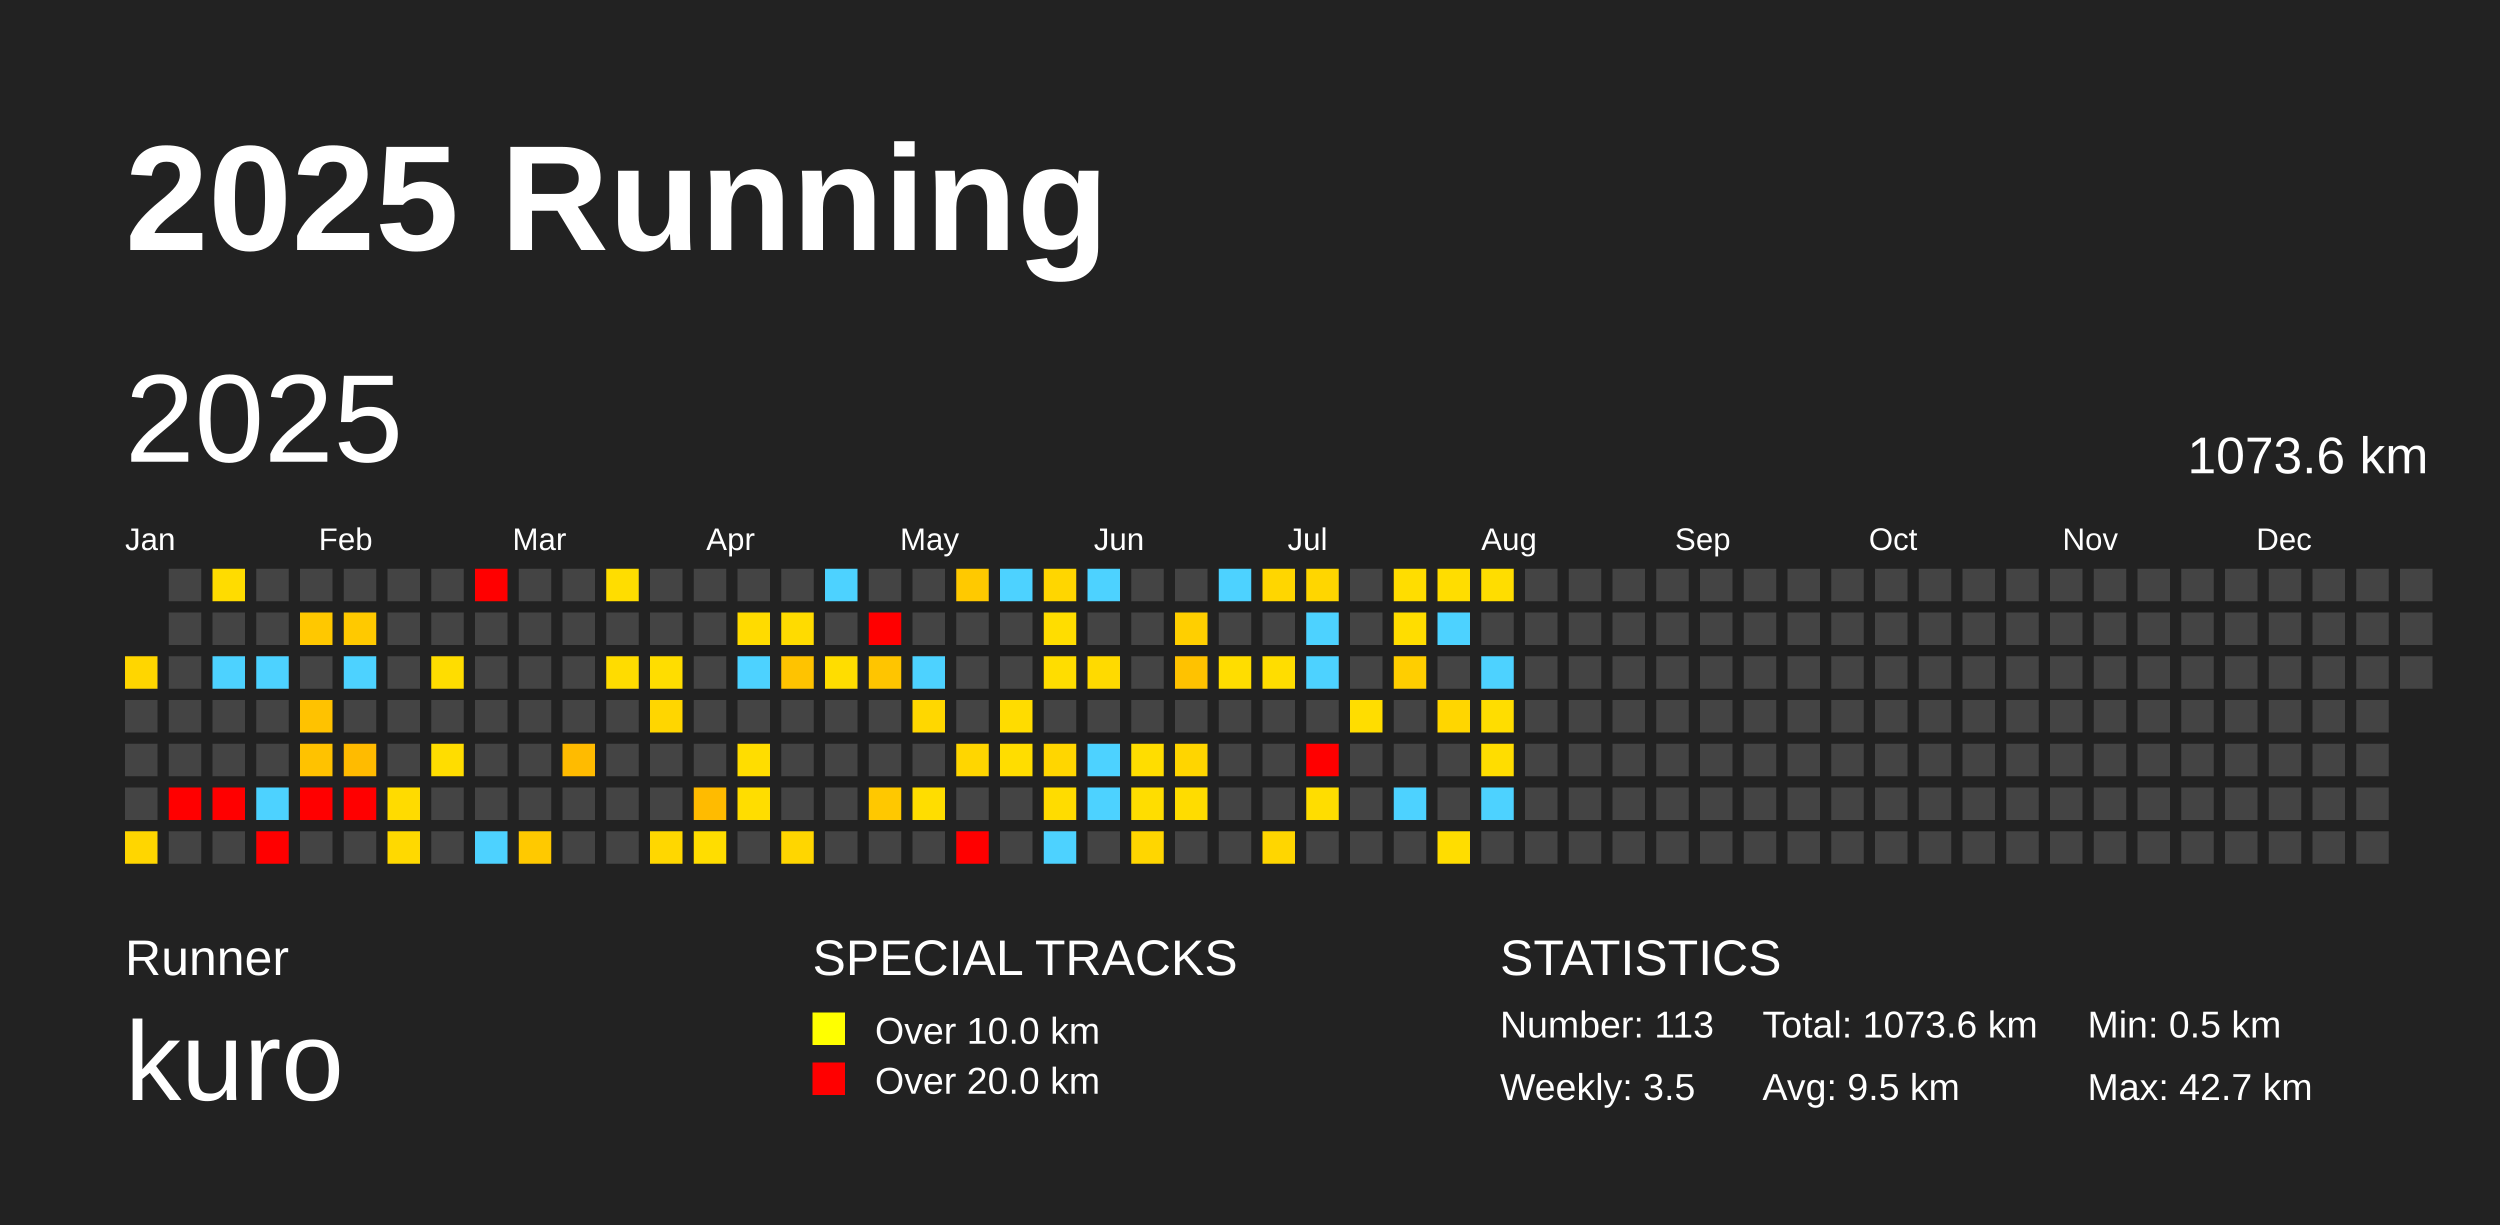
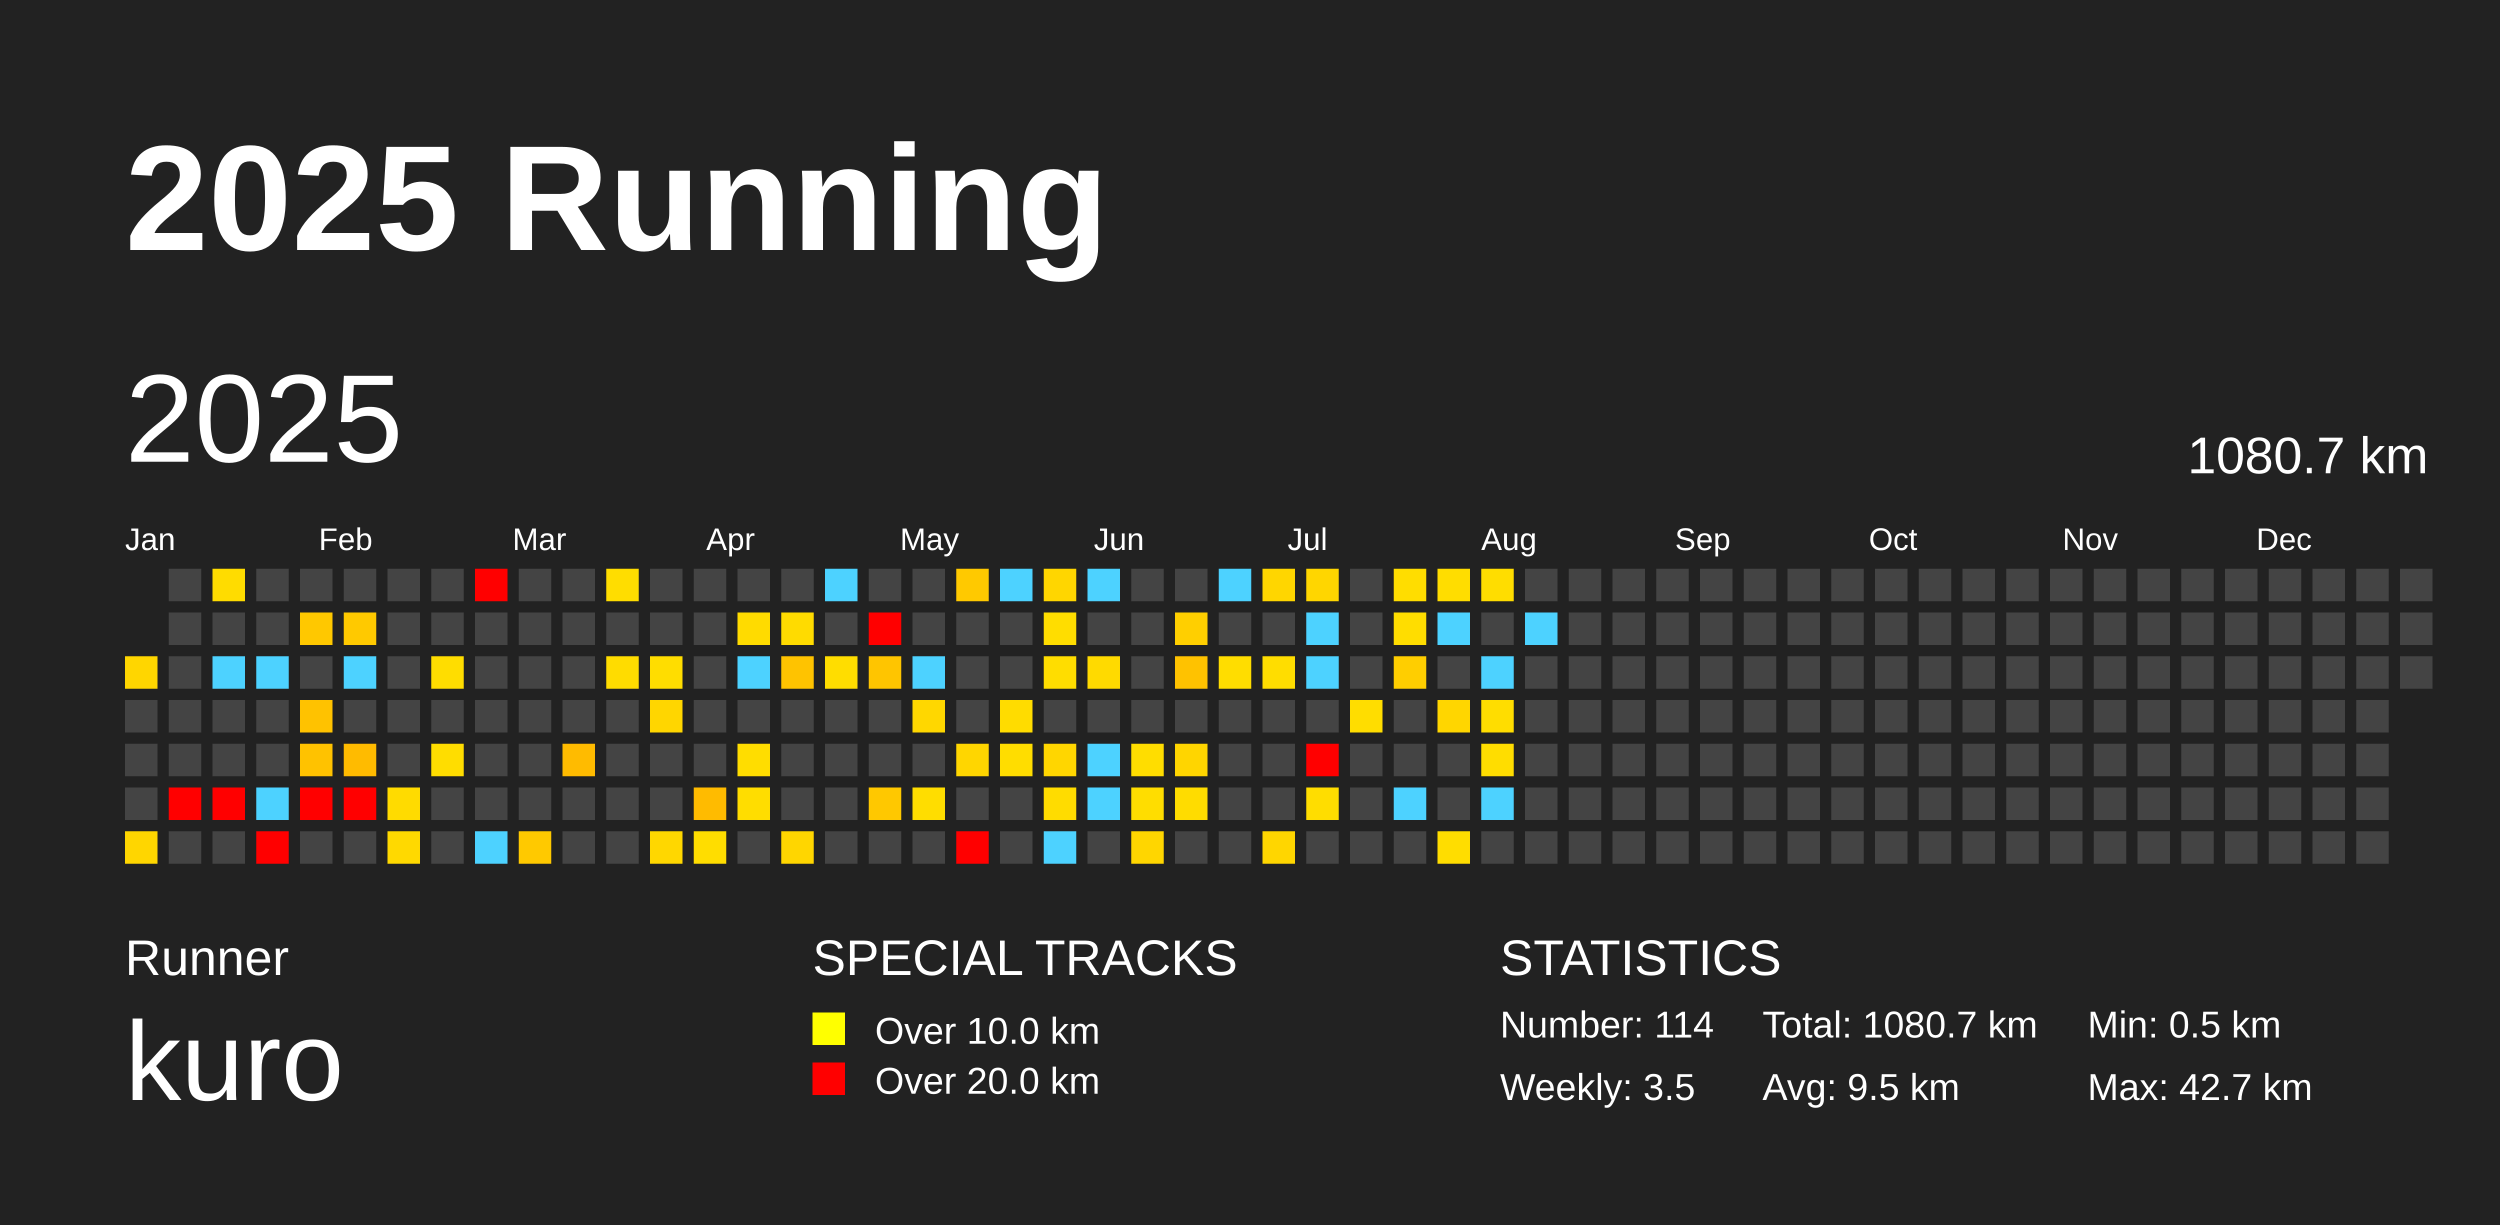
<svg xmlns="http://www.w3.org/2000/svg" baseProfile="full" height="98mm" version="1.1" viewBox="0,0,200,98" width="200mm">
  <defs />
  <rect fill="#222222" height="98" width="200" x="0" y="0" />
  <text fill="#FFFFFF" style="font-size:12px; font-family:Arial; font-weight:bold;" x="10" y="20">2025 Running</text>
  <text fill="#FFFFFF" style="font-size:4px; font-family:Arial" x="10" y="78">Runner</text>
  <text fill="#FFFFFF" style="font-size:9px; font-family:Arial" x="10" y="88">kuro</text>
  <text fill="#FFFFFF" style="font-size:4px; font-family:Arial" x="65" y="78">SPECIAL TRACKS</text>
  <rect fill="yellow" height="2.6" width="2.6" x="65" y="81" />
  <text fill="#FFFFFF" style="font-size:3px; font-family:Arial" x="70" y="83.5">Over 10.0 km</text>
  <rect fill="red" height="2.6" width="2.6" x="65" y="85" />
  <text fill="#FFFFFF" style="font-size:3px; font-family:Arial" x="70" y="87.5">Over 20.0 km</text>
  <text fill="#FFFFFF" style="font-size:4px; font-family:Arial" x="120" y="78">STATISTICS</text>
-   <text fill="#FFFFFF" style="font-size:3px; font-family:Arial" x="120" y="83">Number: 113</text>
+   <text fill="#FFFFFF" style="font-size:3px; font-family:Arial" x="120" y="83">Number: 114</text>
  <text fill="#FFFFFF" style="font-size:3px; font-family:Arial" x="120" y="88">Weekly: 3.5</text>
-   <text fill="#FFFFFF" style="font-size:3px; font-family:Arial" x="141" y="83">Total: 1073.6 km</text>
+   <text fill="#FFFFFF" style="font-size:3px; font-family:Arial" x="141" y="83">Total: 1080.7 km</text>
  <text fill="#FFFFFF" style="font-size:3px; font-family:Arial" x="141" y="88">Avg: 9.5 km</text>
  <text fill="#FFFFFF" style="font-size:3px; font-family:Arial" x="167" y="83">Min: 0.5 km</text>
  <text fill="#FFFFFF" style="font-size:3px; font-family:Arial" x="167" y="88">Max: 42.7 km</text>
  <text dominant-baseline="hanging" fill="#FFFFFF" style="font-size:10.0px; font-family:Arial;" x="10" y="30">2025</text>
-   <text dominant-baseline="hanging" fill="#FFFFFF" style="font-size:4.125px; font-family:Arial;" x="175" y="35">1073.6 km</text>
+   <text dominant-baseline="hanging" fill="#FFFFFF" style="font-size:4.125px; font-family:Arial;" x="175" y="35">1080.7 km</text>
  <text fill="#FFFFFF" style="font-size:2.5px; font-family:Arial" x="10.0" y="44">Jan</text>
  <text fill="#FFFFFF" style="font-size:2.5px; font-family:Arial" x="25.5" y="44">Feb</text>
  <text fill="#FFFFFF" style="font-size:2.5px; font-family:Arial" x="41.0" y="44">Mar</text>
  <text fill="#FFFFFF" style="font-size:2.5px; font-family:Arial" x="56.5" y="44">Apr</text>
  <text fill="#FFFFFF" style="font-size:2.5px; font-family:Arial" x="72.0" y="44">May</text>
  <text fill="#FFFFFF" style="font-size:2.5px; font-family:Arial" x="87.5" y="44">Jun</text>
  <text fill="#FFFFFF" style="font-size:2.5px; font-family:Arial" x="103.0" y="44">Jul</text>
  <text fill="#FFFFFF" style="font-size:2.5px; font-family:Arial" x="118.5" y="44">Aug</text>
  <text fill="#FFFFFF" style="font-size:2.5px; font-family:Arial" x="134.0" y="44">Sep</text>
  <text fill="#FFFFFF" style="font-size:2.5px; font-family:Arial" x="149.5" y="44">Oct</text>
  <text fill="#FFFFFF" style="font-size:2.5px; font-family:Arial" x="165.0" y="44">Nov</text>
  <text fill="#FFFFFF" style="font-size:2.5px; font-family:Arial" x="180.5" y="44">Dec</text>
  <rect fill="#ffd600" height="2.6" width="2.6" x="10.0" y="52.5" />
  <rect fill="#444444" height="2.6" width="2.6" x="10.0" y="56.0" />
  <rect fill="#444444" height="2.6" width="2.6" x="10.0" y="59.5" />
  <rect fill="#444444" height="2.6" width="2.6" x="10.0" y="63.0" />
  <rect fill="#ffd600" height="2.6" width="2.6" x="10.0" y="66.5" />
  <rect fill="#444444" height="2.6" width="2.6" x="13.5" y="45.5" />
  <rect fill="#444444" height="2.6" width="2.6" x="13.5" y="49.0" />
  <rect fill="#444444" height="2.6" width="2.6" x="13.5" y="52.5" />
  <rect fill="#444444" height="2.6" width="2.6" x="13.5" y="56.0" />
  <rect fill="#444444" height="2.6" width="2.6" x="13.5" y="59.5" />
  <rect fill="red" height="2.6" width="2.6" x="13.5" y="63.0" />
  <rect fill="#444444" height="2.6" width="2.6" x="13.5" y="66.5" />
  <rect fill="#ffdc00" height="2.6" width="2.6" x="17.0" y="45.5" />
  <rect fill="#444444" height="2.6" width="2.6" x="17.0" y="49.0" />
  <rect fill="#4dd2ff" height="2.6" width="2.6" x="17.0" y="52.5" />
  <rect fill="#444444" height="2.6" width="2.6" x="17.0" y="56.0" />
  <rect fill="#444444" height="2.6" width="2.6" x="17.0" y="59.5" />
  <rect fill="red" height="2.6" width="2.6" x="17.0" y="63.0" />
  <rect fill="#444444" height="2.6" width="2.6" x="17.0" y="66.5" />
  <rect fill="#444444" height="2.6" width="2.6" x="20.5" y="45.5" />
  <rect fill="#444444" height="2.6" width="2.6" x="20.5" y="49.0" />
  <rect fill="#4dd2ff" height="2.6" width="2.6" x="20.5" y="52.5" />
  <rect fill="#444444" height="2.6" width="2.6" x="20.5" y="56.0" />
  <rect fill="#444444" height="2.6" width="2.6" x="20.5" y="59.5" />
  <rect fill="#4dd2ff" height="2.6" width="2.6" x="20.5" y="63.0" />
  <rect fill="red" height="2.6" width="2.6" x="20.5" y="66.5" />
  <rect fill="#444444" height="2.6" width="2.6" x="24.0" y="45.5" />
  <rect fill="#ffc800" height="2.6" width="2.6" x="24.0" y="49.0" />
  <rect fill="#444444" height="2.6" width="2.6" x="24.0" y="52.5" />
  <rect fill="#ffc200" height="2.6" width="2.6" x="24.0" y="56.0" />
  <rect fill="#ffc200" height="2.6" width="2.6" x="24.0" y="59.5" />
  <rect fill="red" height="2.6" width="2.6" x="24.0" y="63.0" />
  <rect fill="#444444" height="2.6" width="2.6" x="24.0" y="66.5" />
  <rect fill="#444444" height="2.6" width="2.6" x="27.5" y="45.5" />
  <rect fill="#ffc900" height="2.6" width="2.6" x="27.5" y="49.0" />
  <rect fill="#4dd2ff" height="2.6" width="2.6" x="27.5" y="52.5" />
  <rect fill="#444444" height="2.6" width="2.6" x="27.5" y="56.0" />
  <rect fill="#ffbb00" height="2.6" width="2.6" x="27.5" y="59.5" />
  <rect fill="red" height="2.6" width="2.6" x="27.5" y="63.0" />
  <rect fill="#444444" height="2.6" width="2.6" x="27.5" y="66.5" />
  <rect fill="#444444" height="2.6" width="2.6" x="31.0" y="45.5" />
  <rect fill="#444444" height="2.6" width="2.6" x="31.0" y="49.0" />
  <rect fill="#444444" height="2.6" width="2.6" x="31.0" y="52.5" />
  <rect fill="#444444" height="2.6" width="2.6" x="31.0" y="56.0" />
  <rect fill="#444444" height="2.6" width="2.6" x="31.0" y="59.5" />
  <rect fill="#ffdb00" height="2.6" width="2.6" x="31.0" y="63.0" />
  <rect fill="#ffd900" height="2.6" width="2.6" x="31.0" y="66.5" />
  <rect fill="#444444" height="2.6" width="2.6" x="34.5" y="45.5" />
  <rect fill="#444444" height="2.6" width="2.6" x="34.5" y="49.0" />
  <rect fill="#ffdd00" height="2.6" width="2.6" x="34.5" y="52.5" />
  <rect fill="#444444" height="2.6" width="2.6" x="34.5" y="56.0" />
  <rect fill="#ffdd00" height="2.6" width="2.6" x="34.5" y="59.5" />
  <rect fill="#444444" height="2.6" width="2.6" x="34.5" y="63.0" />
  <rect fill="#444444" height="2.6" width="2.6" x="34.5" y="66.5" />
  <rect fill="red" height="2.6" width="2.6" x="38.0" y="45.5" />
  <rect fill="#444444" height="2.6" width="2.6" x="38.0" y="49.0" />
  <rect fill="#444444" height="2.6" width="2.6" x="38.0" y="52.5" />
  <rect fill="#444444" height="2.6" width="2.6" x="38.0" y="56.0" />
  <rect fill="#444444" height="2.6" width="2.6" x="38.0" y="59.5" />
  <rect fill="#444444" height="2.6" width="2.6" x="38.0" y="63.0" />
  <rect fill="#4dd2ff" height="2.6" width="2.6" x="38.0" y="66.5" />
  <rect fill="#444444" height="2.6" width="2.6" x="41.5" y="45.5" />
  <rect fill="#444444" height="2.6" width="2.6" x="41.5" y="49.0" />
  <rect fill="#444444" height="2.6" width="2.6" x="41.5" y="52.5" />
  <rect fill="#444444" height="2.6" width="2.6" x="41.5" y="56.0" />
  <rect fill="#444444" height="2.6" width="2.6" x="41.5" y="59.5" />
  <rect fill="#444444" height="2.6" width="2.6" x="41.5" y="63.0" />
  <rect fill="#ffc900" height="2.6" width="2.6" x="41.5" y="66.5" />
  <rect fill="#444444" height="2.6" width="2.6" x="45.0" y="45.5" />
  <rect fill="#444444" height="2.6" width="2.6" x="45.0" y="49.0" />
  <rect fill="#444444" height="2.6" width="2.6" x="45.0" y="52.5" />
  <rect fill="#444444" height="2.6" width="2.6" x="45.0" y="56.0" />
  <rect fill="#ffbb00" height="2.6" width="2.6" x="45.0" y="59.5" />
  <rect fill="#444444" height="2.6" width="2.6" x="45.0" y="63.0" />
  <rect fill="#444444" height="2.6" width="2.6" x="45.0" y="66.5" />
  <rect fill="#ffdd00" height="2.6" width="2.6" x="48.5" y="45.5" />
  <rect fill="#444444" height="2.6" width="2.6" x="48.5" y="49.0" />
  <rect fill="#ffdc00" height="2.6" width="2.6" x="48.5" y="52.5" />
  <rect fill="#444444" height="2.6" width="2.6" x="48.5" y="56.0" />
  <rect fill="#444444" height="2.6" width="2.6" x="48.5" y="59.5" />
  <rect fill="#444444" height="2.6" width="2.6" x="48.5" y="63.0" />
  <rect fill="#444444" height="2.6" width="2.6" x="48.5" y="66.5" />
  <rect fill="#444444" height="2.6" width="2.6" x="52.0" y="45.5" />
  <rect fill="#444444" height="2.6" width="2.6" x="52.0" y="49.0" />
  <rect fill="#ffdd00" height="2.6" width="2.6" x="52.0" y="52.5" />
  <rect fill="#ffd600" height="2.6" width="2.6" x="52.0" y="56.0" />
  <rect fill="#444444" height="2.6" width="2.6" x="52.0" y="59.5" />
  <rect fill="#444444" height="2.6" width="2.6" x="52.0" y="63.0" />
  <rect fill="#ffd700" height="2.6" width="2.6" x="52.0" y="66.5" />
  <rect fill="#444444" height="2.6" width="2.6" x="55.5" y="45.5" />
  <rect fill="#444444" height="2.6" width="2.6" x="55.5" y="49.0" />
  <rect fill="#444444" height="2.6" width="2.6" x="55.5" y="52.5" />
  <rect fill="#444444" height="2.6" width="2.6" x="55.5" y="56.0" />
  <rect fill="#444444" height="2.6" width="2.6" x="55.5" y="59.5" />
  <rect fill="#ffbb00" height="2.6" width="2.6" x="55.5" y="63.0" />
  <rect fill="#ffdd00" height="2.6" width="2.6" x="55.5" y="66.5" />
  <rect fill="#444444" height="2.6" width="2.6" x="59.0" y="45.5" />
  <rect fill="#ffdb00" height="2.6" width="2.6" x="59.0" y="49.0" />
  <rect fill="#4dd2ff" height="2.6" width="2.6" x="59.0" y="52.5" />
  <rect fill="#444444" height="2.6" width="2.6" x="59.0" y="56.0" />
  <rect fill="#ffdd00" height="2.6" width="2.6" x="59.0" y="59.5" />
  <rect fill="#ffdd00" height="2.6" width="2.6" x="59.0" y="63.0" />
  <rect fill="#444444" height="2.6" width="2.6" x="59.0" y="66.5" />
  <rect fill="#444444" height="2.6" width="2.6" x="62.5" y="45.5" />
  <rect fill="#ffdb00" height="2.6" width="2.6" x="62.5" y="49.0" />
  <rect fill="#ffc300" height="2.6" width="2.6" x="62.5" y="52.5" />
  <rect fill="#444444" height="2.6" width="2.6" x="62.5" y="56.0" />
  <rect fill="#444444" height="2.6" width="2.6" x="62.5" y="59.5" />
  <rect fill="#444444" height="2.6" width="2.6" x="62.5" y="63.0" />
  <rect fill="#ffd600" height="2.6" width="2.6" x="62.5" y="66.5" />
  <rect fill="#4dd2ff" height="2.6" width="2.6" x="66.0" y="45.5" />
  <rect fill="#444444" height="2.6" width="2.6" x="66.0" y="49.0" />
  <rect fill="#ffdd00" height="2.6" width="2.6" x="66.0" y="52.5" />
  <rect fill="#444444" height="2.6" width="2.6" x="66.0" y="56.0" />
  <rect fill="#444444" height="2.6" width="2.6" x="66.0" y="59.5" />
  <rect fill="#444444" height="2.6" width="2.6" x="66.0" y="63.0" />
  <rect fill="#444444" height="2.6" width="2.6" x="66.0" y="66.5" />
  <rect fill="#444444" height="2.6" width="2.6" x="69.5" y="45.5" />
  <rect fill="red" height="2.6" width="2.6" x="69.5" y="49.0" />
  <rect fill="#ffc500" height="2.6" width="2.6" x="69.5" y="52.5" />
  <rect fill="#444444" height="2.6" width="2.6" x="69.5" y="56.0" />
  <rect fill="#444444" height="2.6" width="2.6" x="69.5" y="59.5" />
  <rect fill="#ffc800" height="2.6" width="2.6" x="69.5" y="63.0" />
  <rect fill="#444444" height="2.6" width="2.6" x="69.5" y="66.5" />
  <rect fill="#444444" height="2.6" width="2.6" x="73.0" y="45.5" />
  <rect fill="#444444" height="2.6" width="2.6" x="73.0" y="49.0" />
  <rect fill="#4dd2ff" height="2.6" width="2.6" x="73.0" y="52.5" />
  <rect fill="#ffd700" height="2.6" width="2.6" x="73.0" y="56.0" />
  <rect fill="#444444" height="2.6" width="2.6" x="73.0" y="59.5" />
  <rect fill="#ffdd00" height="2.6" width="2.6" x="73.0" y="63.0" />
  <rect fill="#444444" height="2.6" width="2.6" x="73.0" y="66.5" />
  <rect fill="#ffc900" height="2.6" width="2.6" x="76.5" y="45.5" />
  <rect fill="#444444" height="2.6" width="2.6" x="76.5" y="49.0" />
  <rect fill="#444444" height="2.6" width="2.6" x="76.5" y="52.5" />
  <rect fill="#444444" height="2.6" width="2.6" x="76.5" y="56.0" />
  <rect fill="#ffd600" height="2.6" width="2.6" x="76.5" y="59.5" />
  <rect fill="#444444" height="2.6" width="2.6" x="76.5" y="63.0" />
  <rect fill="red" height="2.6" width="2.6" x="76.5" y="66.5" />
  <rect fill="#4dd2ff" height="2.6" width="2.6" x="80.0" y="45.5" />
  <rect fill="#444444" height="2.6" width="2.6" x="80.0" y="49.0" />
  <rect fill="#444444" height="2.6" width="2.6" x="80.0" y="52.5" />
  <rect fill="#ffdc00" height="2.6" width="2.6" x="80.0" y="56.0" />
  <rect fill="#ffdd00" height="2.6" width="2.6" x="80.0" y="59.5" />
  <rect fill="#444444" height="2.6" width="2.6" x="80.0" y="63.0" />
  <rect fill="#444444" height="2.6" width="2.6" x="80.0" y="66.5" />
  <rect fill="#ffd600" height="2.6" width="2.6" x="83.5" y="45.5" />
  <rect fill="#ffdd00" height="2.6" width="2.6" x="83.5" y="49.0" />
  <rect fill="#ffdd00" height="2.6" width="2.6" x="83.5" y="52.5" />
  <rect fill="#444444" height="2.6" width="2.6" x="83.5" y="56.0" />
  <rect fill="#ffd600" height="2.6" width="2.6" x="83.5" y="59.5" />
  <rect fill="#ffdc00" height="2.6" width="2.6" x="83.5" y="63.0" />
  <rect fill="#4dd2ff" height="2.6" width="2.6" x="83.5" y="66.5" />
  <rect fill="#4dd2ff" height="2.6" width="2.6" x="87.0" y="45.5" />
  <rect fill="#444444" height="2.6" width="2.6" x="87.0" y="49.0" />
  <rect fill="#ffda00" height="2.6" width="2.6" x="87.0" y="52.5" />
  <rect fill="#444444" height="2.6" width="2.6" x="87.0" y="56.0" />
  <rect fill="#4dd2ff" height="2.6" width="2.6" x="87.0" y="59.5" />
  <rect fill="#4dd2ff" height="2.6" width="2.6" x="87.0" y="63.0" />
  <rect fill="#444444" height="2.6" width="2.6" x="87.0" y="66.5" />
  <rect fill="#444444" height="2.6" width="2.6" x="90.5" y="45.5" />
  <rect fill="#444444" height="2.6" width="2.6" x="90.5" y="49.0" />
  <rect fill="#444444" height="2.6" width="2.6" x="90.5" y="52.5" />
  <rect fill="#444444" height="2.6" width="2.6" x="90.5" y="56.0" />
  <rect fill="#ffdd00" height="2.6" width="2.6" x="90.5" y="59.5" />
  <rect fill="#ffdd00" height="2.6" width="2.6" x="90.5" y="63.0" />
  <rect fill="#ffd600" height="2.6" width="2.6" x="90.5" y="66.5" />
  <rect fill="#444444" height="2.6" width="2.6" x="94.0" y="45.5" />
  <rect fill="#ffcf00" height="2.6" width="2.6" x="94.0" y="49.0" />
  <rect fill="#ffc200" height="2.6" width="2.6" x="94.0" y="52.5" />
  <rect fill="#444444" height="2.6" width="2.6" x="94.0" y="56.0" />
  <rect fill="#ffd500" height="2.6" width="2.6" x="94.0" y="59.5" />
  <rect fill="#ffdc00" height="2.6" width="2.6" x="94.0" y="63.0" />
  <rect fill="#444444" height="2.6" width="2.6" x="94.0" y="66.5" />
  <rect fill="#4dd2ff" height="2.6" width="2.6" x="97.5" y="45.5" />
  <rect fill="#444444" height="2.6" width="2.6" x="97.5" y="49.0" />
  <rect fill="#ffdd00" height="2.6" width="2.6" x="97.5" y="52.5" />
  <rect fill="#444444" height="2.6" width="2.6" x="97.5" y="56.0" />
  <rect fill="#444444" height="2.6" width="2.6" x="97.5" y="59.5" />
  <rect fill="#444444" height="2.6" width="2.6" x="97.5" y="63.0" />
  <rect fill="#444444" height="2.6" width="2.6" x="97.5" y="66.5" />
  <rect fill="#ffd600" height="2.6" width="2.6" x="101.0" y="45.5" />
  <rect fill="#444444" height="2.6" width="2.6" x="101.0" y="49.0" />
  <rect fill="#ffdd00" height="2.6" width="2.6" x="101.0" y="52.5" />
  <rect fill="#444444" height="2.6" width="2.6" x="101.0" y="56.0" />
  <rect fill="#444444" height="2.6" width="2.6" x="101.0" y="59.5" />
  <rect fill="#444444" height="2.6" width="2.6" x="101.0" y="63.0" />
  <rect fill="#ffd600" height="2.6" width="2.6" x="101.0" y="66.5" />
  <rect fill="#ffd600" height="2.6" width="2.6" x="104.5" y="45.5" />
  <rect fill="#4dd2ff" height="2.6" width="2.6" x="104.5" y="49.0" />
  <rect fill="#4dd2ff" height="2.6" width="2.6" x="104.5" y="52.5" />
  <rect fill="#444444" height="2.6" width="2.6" x="104.5" y="56.0" />
  <rect fill="red" height="2.6" width="2.6" x="104.5" y="59.5" />
  <rect fill="#ffdd00" height="2.6" width="2.6" x="104.5" y="63.0" />
  <rect fill="#444444" height="2.6" width="2.6" x="104.5" y="66.5" />
  <rect fill="#444444" height="2.6" width="2.6" x="108.0" y="45.5" />
  <rect fill="#444444" height="2.6" width="2.6" x="108.0" y="49.0" />
  <rect fill="#444444" height="2.6" width="2.6" x="108.0" y="52.5" />
  <rect fill="#ffdd00" height="2.6" width="2.6" x="108.0" y="56.0" />
  <rect fill="#444444" height="2.6" width="2.6" x="108.0" y="59.5" />
  <rect fill="#444444" height="2.6" width="2.6" x="108.0" y="63.0" />
  <rect fill="#444444" height="2.6" width="2.6" x="108.0" y="66.5" />
  <rect fill="#ffdd00" height="2.6" width="2.6" x="111.5" y="45.5" />
  <rect fill="#ffdd00" height="2.6" width="2.6" x="111.5" y="49.0" />
  <rect fill="#ffce00" height="2.6" width="2.6" x="111.5" y="52.5" />
  <rect fill="#444444" height="2.6" width="2.6" x="111.5" y="56.0" />
  <rect fill="#444444" height="2.6" width="2.6" x="111.5" y="59.5" />
  <rect fill="#4dd2ff" height="2.6" width="2.6" x="111.5" y="63.0" />
  <rect fill="#444444" height="2.6" width="2.6" x="111.5" y="66.5" />
  <rect fill="#ffdd00" height="2.6" width="2.6" x="115.0" y="45.5" />
  <rect fill="#4dd2ff" height="2.6" width="2.6" x="115.0" y="49.0" />
  <rect fill="#444444" height="2.6" width="2.6" x="115.0" y="52.5" />
  <rect fill="#ffd600" height="2.6" width="2.6" x="115.0" y="56.0" />
  <rect fill="#444444" height="2.6" width="2.6" x="115.0" y="59.5" />
  <rect fill="#444444" height="2.6" width="2.6" x="115.0" y="63.0" />
  <rect fill="#ffdd00" height="2.6" width="2.6" x="115.0" y="66.5" />
  <rect fill="#ffdd00" height="2.6" width="2.6" x="118.5" y="45.5" />
  <rect fill="#444444" height="2.6" width="2.6" x="118.5" y="49.0" />
  <rect fill="#4dd2ff" height="2.6" width="2.6" x="118.5" y="52.5" />
  <rect fill="#ffdd00" height="2.6" width="2.6" x="118.5" y="56.0" />
  <rect fill="#ffdd00" height="2.6" width="2.6" x="118.5" y="59.5" />
  <rect fill="#4dd2ff" height="2.6" width="2.6" x="118.5" y="63.0" />
  <rect fill="#444444" height="2.6" width="2.6" x="118.5" y="66.5" />
  <rect fill="#444444" height="2.6" width="2.6" x="122.0" y="45.5" />
-   <rect fill="#444444" height="2.6" width="2.6" x="122.0" y="49.0" />
+   <rect fill="#4dd2ff" height="2.6" width="2.6" x="122.0" y="49.0" />
  <rect fill="#444444" height="2.6" width="2.6" x="122.0" y="52.5" />
  <rect fill="#444444" height="2.6" width="2.6" x="122.0" y="56.0" />
  <rect fill="#444444" height="2.6" width="2.6" x="122.0" y="59.5" />
  <rect fill="#444444" height="2.6" width="2.6" x="122.0" y="63.0" />
  <rect fill="#444444" height="2.6" width="2.6" x="122.0" y="66.5" />
  <rect fill="#444444" height="2.6" width="2.6" x="125.5" y="45.5" />
  <rect fill="#444444" height="2.6" width="2.6" x="125.5" y="49.0" />
  <rect fill="#444444" height="2.6" width="2.6" x="125.5" y="52.5" />
  <rect fill="#444444" height="2.6" width="2.6" x="125.5" y="56.0" />
  <rect fill="#444444" height="2.6" width="2.6" x="125.5" y="59.5" />
  <rect fill="#444444" height="2.6" width="2.6" x="125.5" y="63.0" />
  <rect fill="#444444" height="2.6" width="2.6" x="125.5" y="66.5" />
  <rect fill="#444444" height="2.6" width="2.6" x="129.0" y="45.5" />
  <rect fill="#444444" height="2.6" width="2.6" x="129.0" y="49.0" />
  <rect fill="#444444" height="2.6" width="2.6" x="129.0" y="52.5" />
  <rect fill="#444444" height="2.6" width="2.6" x="129.0" y="56.0" />
  <rect fill="#444444" height="2.6" width="2.6" x="129.0" y="59.5" />
  <rect fill="#444444" height="2.6" width="2.6" x="129.0" y="63.0" />
  <rect fill="#444444" height="2.6" width="2.6" x="129.0" y="66.5" />
  <rect fill="#444444" height="2.6" width="2.6" x="132.5" y="45.5" />
  <rect fill="#444444" height="2.6" width="2.6" x="132.5" y="49.0" />
  <rect fill="#444444" height="2.6" width="2.6" x="132.5" y="52.5" />
  <rect fill="#444444" height="2.6" width="2.6" x="132.5" y="56.0" />
  <rect fill="#444444" height="2.6" width="2.6" x="132.5" y="59.5" />
  <rect fill="#444444" height="2.6" width="2.6" x="132.5" y="63.0" />
  <rect fill="#444444" height="2.6" width="2.6" x="132.5" y="66.5" />
  <rect fill="#444444" height="2.6" width="2.6" x="136.0" y="45.5" />
  <rect fill="#444444" height="2.6" width="2.6" x="136.0" y="49.0" />
  <rect fill="#444444" height="2.6" width="2.6" x="136.0" y="52.5" />
  <rect fill="#444444" height="2.6" width="2.6" x="136.0" y="56.0" />
  <rect fill="#444444" height="2.6" width="2.6" x="136.0" y="59.5" />
  <rect fill="#444444" height="2.6" width="2.6" x="136.0" y="63.0" />
  <rect fill="#444444" height="2.6" width="2.6" x="136.0" y="66.5" />
  <rect fill="#444444" height="2.6" width="2.6" x="139.5" y="45.5" />
  <rect fill="#444444" height="2.6" width="2.6" x="139.5" y="49.0" />
  <rect fill="#444444" height="2.6" width="2.6" x="139.5" y="52.5" />
  <rect fill="#444444" height="2.6" width="2.6" x="139.5" y="56.0" />
  <rect fill="#444444" height="2.6" width="2.6" x="139.5" y="59.5" />
  <rect fill="#444444" height="2.6" width="2.6" x="139.5" y="63.0" />
  <rect fill="#444444" height="2.6" width="2.6" x="139.5" y="66.5" />
  <rect fill="#444444" height="2.6" width="2.6" x="143.0" y="45.5" />
  <rect fill="#444444" height="2.6" width="2.6" x="143.0" y="49.0" />
  <rect fill="#444444" height="2.6" width="2.6" x="143.0" y="52.5" />
  <rect fill="#444444" height="2.6" width="2.6" x="143.0" y="56.0" />
  <rect fill="#444444" height="2.6" width="2.6" x="143.0" y="59.5" />
  <rect fill="#444444" height="2.6" width="2.6" x="143.0" y="63.0" />
  <rect fill="#444444" height="2.6" width="2.6" x="143.0" y="66.5" />
  <rect fill="#444444" height="2.6" width="2.6" x="146.5" y="45.5" />
  <rect fill="#444444" height="2.6" width="2.6" x="146.5" y="49.0" />
  <rect fill="#444444" height="2.6" width="2.6" x="146.5" y="52.5" />
  <rect fill="#444444" height="2.6" width="2.6" x="146.5" y="56.0" />
  <rect fill="#444444" height="2.6" width="2.6" x="146.5" y="59.5" />
  <rect fill="#444444" height="2.6" width="2.6" x="146.5" y="63.0" />
  <rect fill="#444444" height="2.6" width="2.6" x="146.5" y="66.5" />
  <rect fill="#444444" height="2.6" width="2.6" x="150.0" y="45.5" />
  <rect fill="#444444" height="2.6" width="2.6" x="150.0" y="49.0" />
  <rect fill="#444444" height="2.6" width="2.6" x="150.0" y="52.5" />
  <rect fill="#444444" height="2.6" width="2.6" x="150.0" y="56.0" />
  <rect fill="#444444" height="2.6" width="2.6" x="150.0" y="59.5" />
  <rect fill="#444444" height="2.6" width="2.6" x="150.0" y="63.0" />
  <rect fill="#444444" height="2.6" width="2.6" x="150.0" y="66.5" />
  <rect fill="#444444" height="2.6" width="2.6" x="153.5" y="45.5" />
  <rect fill="#444444" height="2.6" width="2.6" x="153.5" y="49.0" />
  <rect fill="#444444" height="2.6" width="2.6" x="153.5" y="52.5" />
  <rect fill="#444444" height="2.6" width="2.6" x="153.5" y="56.0" />
  <rect fill="#444444" height="2.6" width="2.6" x="153.5" y="59.5" />
  <rect fill="#444444" height="2.6" width="2.6" x="153.5" y="63.0" />
  <rect fill="#444444" height="2.6" width="2.6" x="153.5" y="66.5" />
  <rect fill="#444444" height="2.6" width="2.6" x="157.0" y="45.5" />
  <rect fill="#444444" height="2.6" width="2.6" x="157.0" y="49.0" />
  <rect fill="#444444" height="2.6" width="2.6" x="157.0" y="52.5" />
  <rect fill="#444444" height="2.6" width="2.6" x="157.0" y="56.0" />
  <rect fill="#444444" height="2.6" width="2.6" x="157.0" y="59.5" />
  <rect fill="#444444" height="2.6" width="2.6" x="157.0" y="63.0" />
  <rect fill="#444444" height="2.6" width="2.6" x="157.0" y="66.5" />
  <rect fill="#444444" height="2.6" width="2.6" x="160.5" y="45.5" />
  <rect fill="#444444" height="2.6" width="2.6" x="160.5" y="49.0" />
  <rect fill="#444444" height="2.6" width="2.6" x="160.5" y="52.5" />
  <rect fill="#444444" height="2.6" width="2.6" x="160.5" y="56.0" />
  <rect fill="#444444" height="2.6" width="2.6" x="160.5" y="59.5" />
  <rect fill="#444444" height="2.6" width="2.6" x="160.5" y="63.0" />
  <rect fill="#444444" height="2.6" width="2.6" x="160.5" y="66.5" />
  <rect fill="#444444" height="2.6" width="2.6" x="164.0" y="45.5" />
  <rect fill="#444444" height="2.6" width="2.6" x="164.0" y="49.0" />
  <rect fill="#444444" height="2.6" width="2.6" x="164.0" y="52.5" />
  <rect fill="#444444" height="2.6" width="2.6" x="164.0" y="56.0" />
  <rect fill="#444444" height="2.6" width="2.6" x="164.0" y="59.5" />
  <rect fill="#444444" height="2.6" width="2.6" x="164.0" y="63.0" />
  <rect fill="#444444" height="2.6" width="2.6" x="164.0" y="66.5" />
  <rect fill="#444444" height="2.6" width="2.6" x="167.5" y="45.5" />
  <rect fill="#444444" height="2.6" width="2.6" x="167.5" y="49.0" />
  <rect fill="#444444" height="2.6" width="2.6" x="167.5" y="52.5" />
  <rect fill="#444444" height="2.6" width="2.6" x="167.5" y="56.0" />
  <rect fill="#444444" height="2.6" width="2.6" x="167.5" y="59.5" />
  <rect fill="#444444" height="2.6" width="2.6" x="167.5" y="63.0" />
  <rect fill="#444444" height="2.6" width="2.6" x="167.5" y="66.5" />
  <rect fill="#444444" height="2.6" width="2.6" x="171.0" y="45.5" />
  <rect fill="#444444" height="2.6" width="2.6" x="171.0" y="49.0" />
  <rect fill="#444444" height="2.6" width="2.6" x="171.0" y="52.5" />
  <rect fill="#444444" height="2.6" width="2.6" x="171.0" y="56.0" />
  <rect fill="#444444" height="2.6" width="2.6" x="171.0" y="59.5" />
  <rect fill="#444444" height="2.6" width="2.6" x="171.0" y="63.0" />
  <rect fill="#444444" height="2.6" width="2.6" x="171.0" y="66.5" />
  <rect fill="#444444" height="2.6" width="2.6" x="174.5" y="45.5" />
  <rect fill="#444444" height="2.6" width="2.6" x="174.5" y="49.0" />
  <rect fill="#444444" height="2.6" width="2.6" x="174.5" y="52.5" />
  <rect fill="#444444" height="2.6" width="2.6" x="174.5" y="56.0" />
  <rect fill="#444444" height="2.6" width="2.6" x="174.5" y="59.5" />
  <rect fill="#444444" height="2.6" width="2.6" x="174.5" y="63.0" />
  <rect fill="#444444" height="2.6" width="2.6" x="174.5" y="66.5" />
  <rect fill="#444444" height="2.6" width="2.6" x="178.0" y="45.5" />
  <rect fill="#444444" height="2.6" width="2.6" x="178.0" y="49.0" />
  <rect fill="#444444" height="2.6" width="2.6" x="178.0" y="52.5" />
  <rect fill="#444444" height="2.6" width="2.6" x="178.0" y="56.0" />
  <rect fill="#444444" height="2.6" width="2.6" x="178.0" y="59.5" />
  <rect fill="#444444" height="2.6" width="2.6" x="178.0" y="63.0" />
  <rect fill="#444444" height="2.6" width="2.6" x="178.0" y="66.5" />
  <rect fill="#444444" height="2.6" width="2.6" x="181.5" y="45.5" />
  <rect fill="#444444" height="2.6" width="2.6" x="181.5" y="49.0" />
  <rect fill="#444444" height="2.6" width="2.6" x="181.5" y="52.5" />
  <rect fill="#444444" height="2.6" width="2.6" x="181.5" y="56.0" />
  <rect fill="#444444" height="2.6" width="2.6" x="181.5" y="59.5" />
  <rect fill="#444444" height="2.6" width="2.6" x="181.5" y="63.0" />
  <rect fill="#444444" height="2.6" width="2.6" x="181.5" y="66.5" />
  <rect fill="#444444" height="2.6" width="2.6" x="185.0" y="45.5" />
  <rect fill="#444444" height="2.6" width="2.6" x="185.0" y="49.0" />
  <rect fill="#444444" height="2.6" width="2.6" x="185.0" y="52.5" />
  <rect fill="#444444" height="2.6" width="2.6" x="185.0" y="56.0" />
  <rect fill="#444444" height="2.6" width="2.6" x="185.0" y="59.5" />
  <rect fill="#444444" height="2.6" width="2.6" x="185.0" y="63.0" />
  <rect fill="#444444" height="2.6" width="2.6" x="185.0" y="66.5" />
  <rect fill="#444444" height="2.6" width="2.6" x="188.5" y="45.5" />
  <rect fill="#444444" height="2.6" width="2.6" x="188.5" y="49.0" />
  <rect fill="#444444" height="2.6" width="2.6" x="188.5" y="52.5" />
  <rect fill="#444444" height="2.6" width="2.6" x="188.5" y="56.0" />
  <rect fill="#444444" height="2.6" width="2.6" x="188.5" y="59.5" />
  <rect fill="#444444" height="2.6" width="2.6" x="188.5" y="63.0" />
  <rect fill="#444444" height="2.6" width="2.6" x="188.5" y="66.5" />
  <rect fill="#444444" height="2.6" width="2.6" x="192.0" y="45.5" />
  <rect fill="#444444" height="2.6" width="2.6" x="192.0" y="49.0" />
  <rect fill="#444444" height="2.6" width="2.6" x="192.0" y="52.5" />
</svg>
